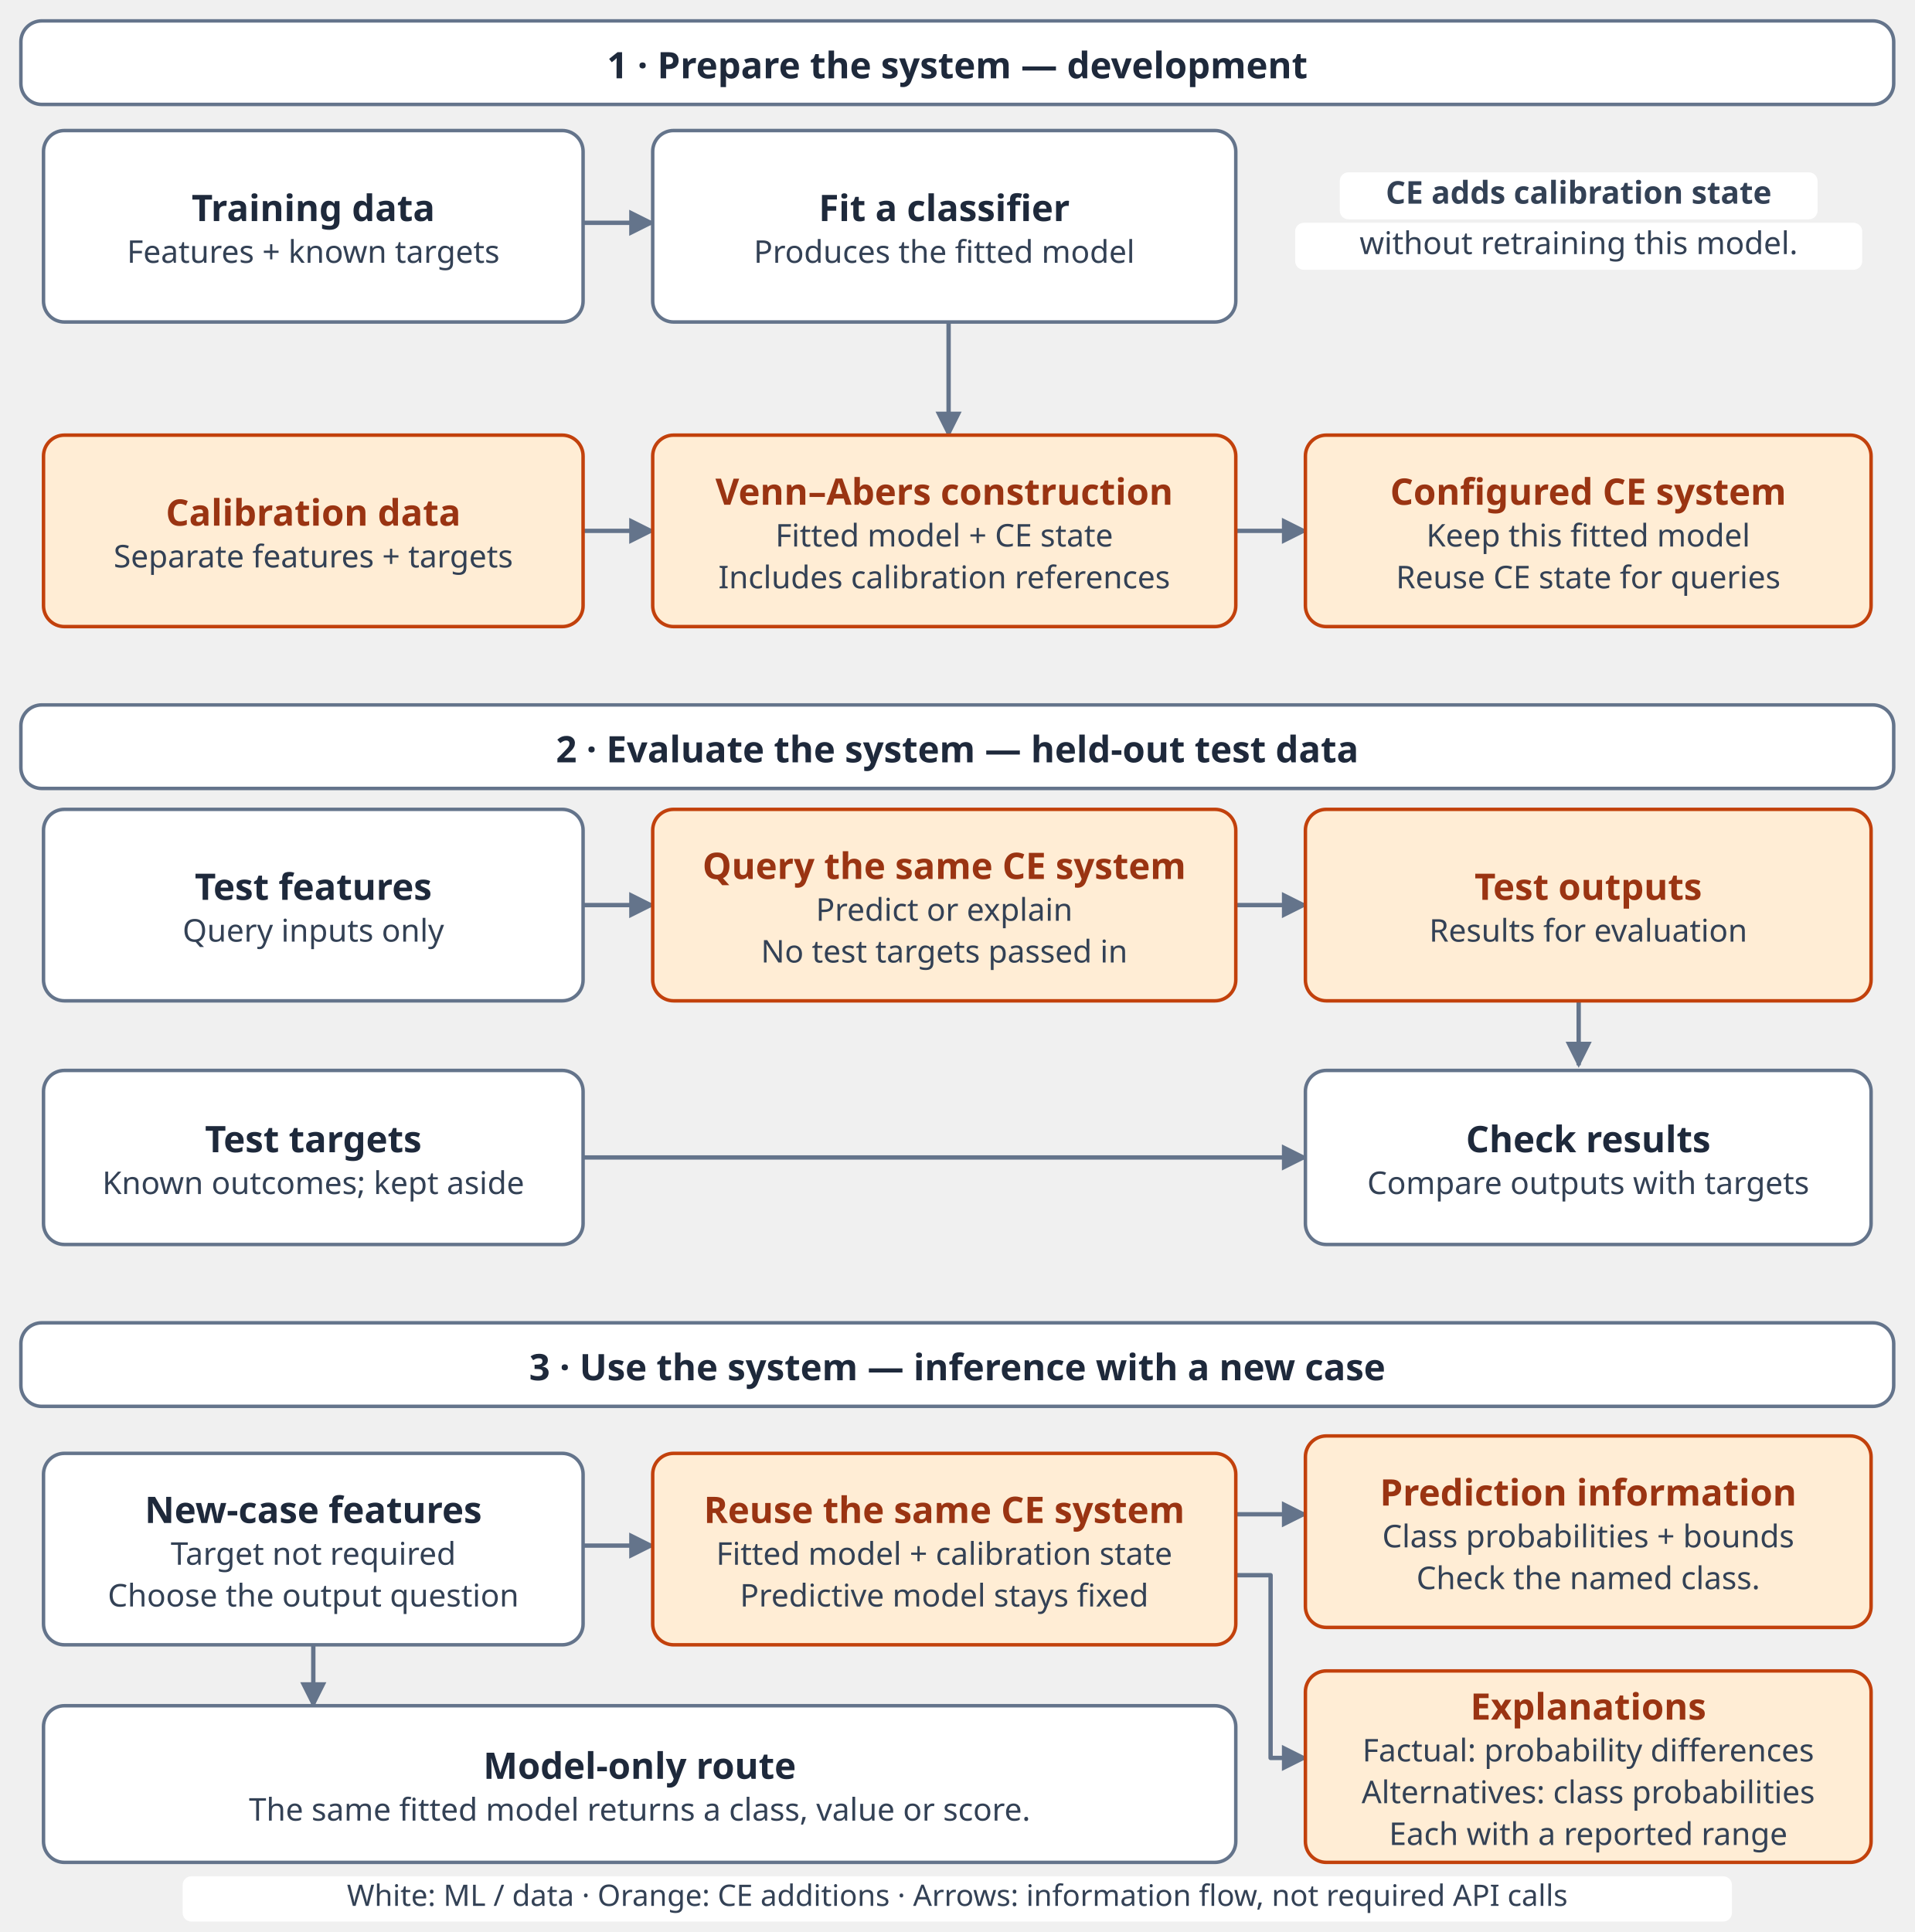
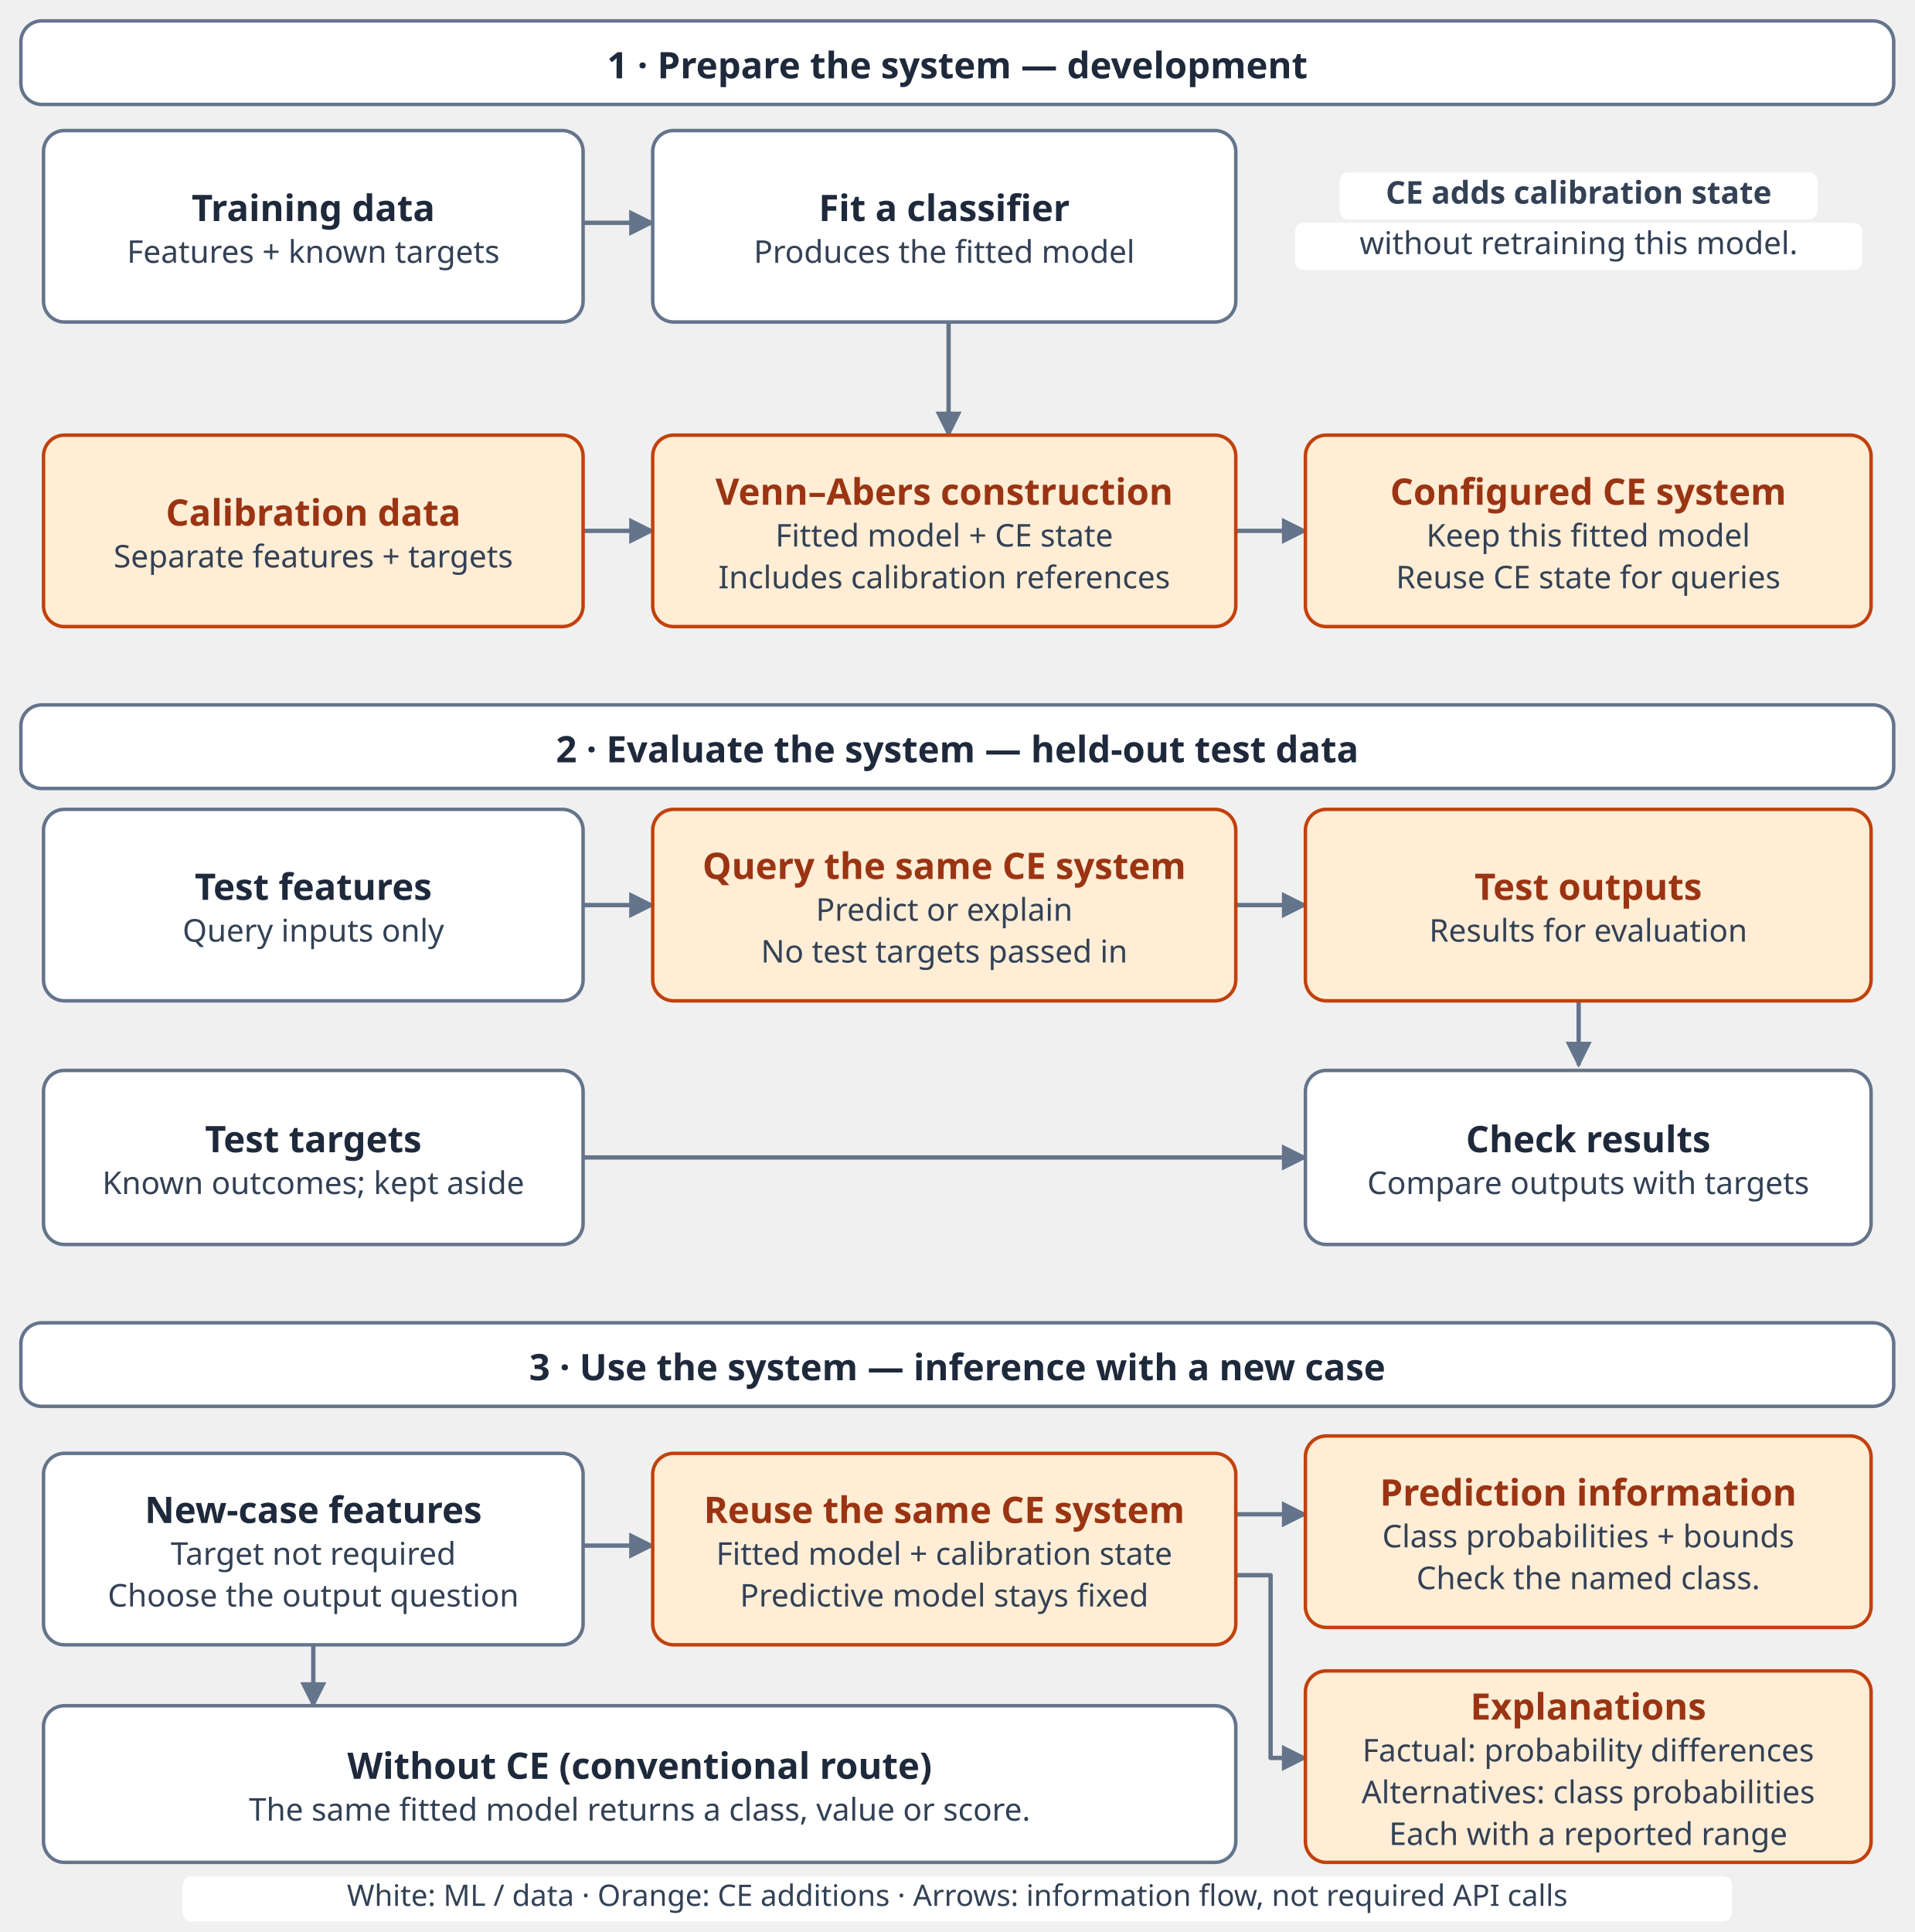
<svg xmlns="http://www.w3.org/2000/svg" viewBox="0 0 1100 1110" role="img" aria-labelledby="title desc">
  <defs>
    <marker id="arrow" viewBox="0 0 10 10" refX="9" refY="5" markerWidth="6" markerHeight="6" orient="auto">
      <path d="M0 0L10 5L0 10Z" fill="#64748b" />
    </marker>
  </defs>
  <g class="node">
    <rect x="12" y="12" width="1076" height="48" rx="12" fill="#ffffff" stroke="#64748b" stroke-width="2" />
    <text x="550.0" y="45.0" text-anchor="middle" font-family="sans-serif" font-size="21" font-weight="700" fill="#1e293b">1 · Prepare the system — development</text>
  </g>
  <path d="M335 128H375" fill="none" stroke="#64748b" stroke-width="2.5" stroke-linejoin="round" marker-end="url(#arrow)" />
  <path d="M545 185V250" fill="none" stroke="#64748b" stroke-width="2.5" stroke-linejoin="round" marker-end="url(#arrow)" />
  <path d="M335 305H375" fill="none" stroke="#64748b" stroke-width="2.5" stroke-linejoin="round" marker-end="url(#arrow)" />
  <path d="M710 305H750" fill="none" stroke="#64748b" stroke-width="2.5" stroke-linejoin="round" marker-end="url(#arrow)" />
  <g class="node">
    <rect x="25" y="75" width="310" height="110" rx="12" fill="#ffffff" stroke="#64748b" stroke-width="2" />
    <text x="180.0" y="127.0" text-anchor="middle" font-family="sans-serif" font-size="21" font-weight="700" fill="#1e293b">Training data</text>
    <text x="180.0" y="151.0" text-anchor="middle" font-family="sans-serif" font-size="18" font-weight="400" fill="#334155">Features + known targets</text>
  </g>
  <g class="node">
    <rect x="375" y="75" width="335" height="110" rx="12" fill="#ffffff" stroke="#64748b" stroke-width="2" />
    <text x="542.5" y="127.0" text-anchor="middle" font-family="sans-serif" font-size="21" font-weight="700" fill="#1e293b">Fit a classifier</text>
    <text x="542.5" y="151.0" text-anchor="middle" font-family="sans-serif" font-size="18" font-weight="400" fill="#334155">Produces the fitted model</text>
  </g>
  <g class="node">
    <rect x="750" y="250" width="325" height="110" rx="12" fill="#ffedd5" stroke="#c2410c" stroke-width="2" />
    <text x="912.5" y="290.0" text-anchor="middle" font-family="sans-serif" font-size="21" font-weight="700" fill="#9a3412">Configured CE system</text>
    <text x="912.5" y="314.0" text-anchor="middle" font-family="sans-serif" font-size="18" font-weight="400" fill="#334155">Keep this fitted model</text>
    <text x="912.5" y="338.0" text-anchor="middle" font-family="sans-serif" font-size="18" font-weight="400" fill="#334155">Reuse CE state for queries</text>
  </g>
  <g class="node">
    <rect x="25" y="250" width="310" height="110" rx="12" fill="#ffedd5" stroke="#c2410c" stroke-width="2" />
    <text x="180.0" y="302.0" text-anchor="middle" font-family="sans-serif" font-size="21" font-weight="700" fill="#9a3412">Calibration data</text>
    <text x="180.0" y="326.0" text-anchor="middle" font-family="sans-serif" font-size="18" font-weight="400" fill="#334155">Separate features + targets</text>
  </g>
  <g class="node">
    <rect x="375" y="250" width="335" height="110" rx="12" fill="#ffedd5" stroke="#c2410c" stroke-width="2" />
    <text x="542.5" y="290.0" text-anchor="middle" font-family="sans-serif" font-size="21" font-weight="700" fill="#9a3412">Venn–Abers construction</text>
    <text x="542.5" y="314.0" text-anchor="middle" font-family="sans-serif" font-size="18" font-weight="400" fill="#334155">Fitted model + CE state</text>
    <text x="542.5" y="338.0" text-anchor="middle" font-family="sans-serif" font-size="18" font-weight="400" fill="#334155">Includes calibration references</text>
  </g>
  <rect x="769.75" y="99" width="274.5" height="27" rx="5" fill="#ffffff" />
  <text x="907" y="117" text-anchor="middle" font-family="sans-serif" font-size="18" font-weight="700" fill="#334155">CE adds calibration state</text>
  <rect x="744.1" y="128" width="325.8" height="27" rx="5" fill="#ffffff" />
  <text x="907" y="146" text-anchor="middle" font-family="sans-serif" font-size="18" font-weight="400" fill="#334155">without retraining this model.</text>
  <g class="node">
    <rect x="12" y="405" width="1076" height="48" rx="12" fill="#ffffff" stroke="#64748b" stroke-width="2" />
    <text x="550.0" y="438.0" text-anchor="middle" font-family="sans-serif" font-size="21" font-weight="700" fill="#1e293b">2 · Evaluate the system — held-out test data</text>
  </g>
  <path d="M335 520H375" fill="none" stroke="#64748b" stroke-width="2.5" stroke-linejoin="round" marker-end="url(#arrow)" />
  <path d="M710 520H750" fill="none" stroke="#64748b" stroke-width="2.5" stroke-linejoin="round" marker-end="url(#arrow)" />
  <path d="M907 575V612" fill="none" stroke="#64748b" stroke-width="2.5" stroke-linejoin="round" marker-end="url(#arrow)" />
  <path d="M335 665H750" fill="none" stroke="#64748b" stroke-width="2.5" stroke-linejoin="round" marker-end="url(#arrow)" />
  <g class="node">
    <rect x="25" y="465" width="310" height="110" rx="12" fill="#ffffff" stroke="#64748b" stroke-width="2" />
    <text x="180.0" y="517.0" text-anchor="middle" font-family="sans-serif" font-size="21" font-weight="700" fill="#1e293b">Test features</text>
    <text x="180.0" y="541.0" text-anchor="middle" font-family="sans-serif" font-size="18" font-weight="400" fill="#334155">Query inputs only</text>
  </g>
  <g class="node">
    <rect x="375" y="465" width="335" height="110" rx="12" fill="#ffedd5" stroke="#c2410c" stroke-width="2" />
    <text x="542.5" y="505.0" text-anchor="middle" font-family="sans-serif" font-size="21" font-weight="700" fill="#9a3412">Query the same CE system</text>
    <text x="542.5" y="529.0" text-anchor="middle" font-family="sans-serif" font-size="18" font-weight="400" fill="#334155">Predict or explain</text>
    <text x="542.5" y="553.0" text-anchor="middle" font-family="sans-serif" font-size="18" font-weight="400" fill="#334155">No test targets passed in</text>
  </g>
  <g class="node">
    <rect x="750" y="465" width="325" height="110" rx="12" fill="#ffedd5" stroke="#c2410c" stroke-width="2" />
    <text x="912.5" y="517.0" text-anchor="middle" font-family="sans-serif" font-size="21" font-weight="700" fill="#9a3412">Test outputs</text>
    <text x="912.5" y="541.0" text-anchor="middle" font-family="sans-serif" font-size="18" font-weight="400" fill="#334155">Results for evaluation</text>
  </g>
  <g class="node">
    <rect x="25" y="615" width="310" height="100" rx="12" fill="#ffffff" stroke="#64748b" stroke-width="2" />
    <text x="180.0" y="662.0" text-anchor="middle" font-family="sans-serif" font-size="21" font-weight="700" fill="#1e293b">Test targets</text>
    <text x="180.0" y="686.0" text-anchor="middle" font-family="sans-serif" font-size="18" font-weight="400" fill="#334155">Known outcomes; kept aside</text>
  </g>
  <g class="node">
    <rect x="750" y="615" width="325" height="100" rx="12" fill="#ffffff" stroke="#64748b" stroke-width="2" />
    <text x="912.5" y="662.0" text-anchor="middle" font-family="sans-serif" font-size="21" font-weight="700" fill="#1e293b">Check results</text>
    <text x="912.5" y="686.0" text-anchor="middle" font-family="sans-serif" font-size="18" font-weight="400" fill="#334155">Compare outputs with targets</text>
  </g>
  <g class="node">
    <rect x="12" y="760" width="1076" height="48" rx="12" fill="#ffffff" stroke="#64748b" stroke-width="2" />
    <text x="550.0" y="793.0" text-anchor="middle" font-family="sans-serif" font-size="21" font-weight="700" fill="#1e293b">3 · Use the system — inference with a new case</text>
  </g>
  <path d="M335 888H375" fill="none" stroke="#64748b" stroke-width="2.5" stroke-linejoin="round" marker-end="url(#arrow)" />
  <path d="M710 870H750" fill="none" stroke="#64748b" stroke-width="2.5" stroke-linejoin="round" marker-end="url(#arrow)" />
  <path d="M710 905H730V1010H750" fill="none" stroke="#64748b" stroke-width="2.5" stroke-linejoin="round" marker-end="url(#arrow)" />
  <g class="node">
    <rect x="25" y="835" width="310" height="110" rx="12" fill="#ffffff" stroke="#64748b" stroke-width="2" />
    <text x="180.0" y="875.0" text-anchor="middle" font-family="sans-serif" font-size="21" font-weight="700" fill="#1e293b">New-case features</text>
    <text x="180.0" y="899.0" text-anchor="middle" font-family="sans-serif" font-size="18" font-weight="400" fill="#334155">Target not required</text>
    <text x="180.0" y="923.0" text-anchor="middle" font-family="sans-serif" font-size="18" font-weight="400" fill="#334155">Choose the output question</text>
  </g>
  <g class="node">
    <rect x="375" y="835" width="335" height="110" rx="12" fill="#ffedd5" stroke="#c2410c" stroke-width="2" />
    <text x="542.5" y="875.0" text-anchor="middle" font-family="sans-serif" font-size="21" font-weight="700" fill="#9a3412">Reuse the same CE system</text>
    <text x="542.5" y="899.0" text-anchor="middle" font-family="sans-serif" font-size="18" font-weight="400" fill="#334155">Fitted model + calibration state</text>
    <text x="542.5" y="923.0" text-anchor="middle" font-family="sans-serif" font-size="18" font-weight="400" fill="#334155">Predictive model stays fixed</text>
  </g>
  <g class="node">
    <rect x="750" y="825" width="325" height="110" rx="12" fill="#ffedd5" stroke="#c2410c" stroke-width="2" />
    <text x="912.5" y="865.0" text-anchor="middle" font-family="sans-serif" font-size="21" font-weight="700" fill="#9a3412">Prediction information</text>
    <text x="912.5" y="889.0" text-anchor="middle" font-family="sans-serif" font-size="18" font-weight="400" fill="#334155">Class probabilities + bounds</text>
    <text x="912.5" y="913.0" text-anchor="middle" font-family="sans-serif" font-size="18" font-weight="400" fill="#334155">Check the named class.</text>
  </g>
  <g class="node">
    <rect x="750" y="960" width="325" height="110" rx="12" fill="#ffedd5" stroke="#c2410c" stroke-width="2" />
    <text x="912.5" y="988.0" text-anchor="middle" font-family="sans-serif" font-size="21" font-weight="700" fill="#9a3412">Explanations</text>
    <text x="912.5" y="1012.0" text-anchor="middle" font-family="sans-serif" font-size="18" font-weight="400" fill="#334155">Factual: probability differences</text>
    <text x="912.5" y="1036.0" text-anchor="middle" font-family="sans-serif" font-size="18" font-weight="400" fill="#334155">Alternatives: class probabilities</text>
    <text x="912.5" y="1060.0" text-anchor="middle" font-family="sans-serif" font-size="18" font-weight="400" fill="#334155">Each with a reported range</text>
  </g>
  <path d="M180 945V980" fill="none" stroke="#64748b" stroke-width="2.5" stroke-linejoin="round" marker-end="url(#arrow)" />
  <g class="node">
    <rect x="25" y="980" width="685" height="90" rx="12" fill="#ffffff" stroke="#64748b" stroke-width="2" />
-     <text x="367.5" y="1022.0" text-anchor="middle" font-family="sans-serif" font-size="21" font-weight="700" fill="#1e293b">Model-only route</text>
+     <text x="367.5" y="1022.0" text-anchor="middle" font-family="sans-serif" font-size="21" font-weight="700" fill="#1e293b">Without CE (conventional route)</text>
    <text x="367.5" y="1046.0" text-anchor="middle" font-family="sans-serif" font-size="18" font-weight="400" fill="#334155">The same fitted model returns a class, value or score.</text>
  </g>
  <rect x="104.95" y="1078" width="890.1" height="26" rx="5" fill="#ffffff" />
  <text x="550" y="1095" text-anchor="middle" font-family="sans-serif" font-size="17" font-weight="400" fill="#334155">White: ML / data · Orange: CE additions · Arrows: information flow, not required API calls</text>
</svg>
